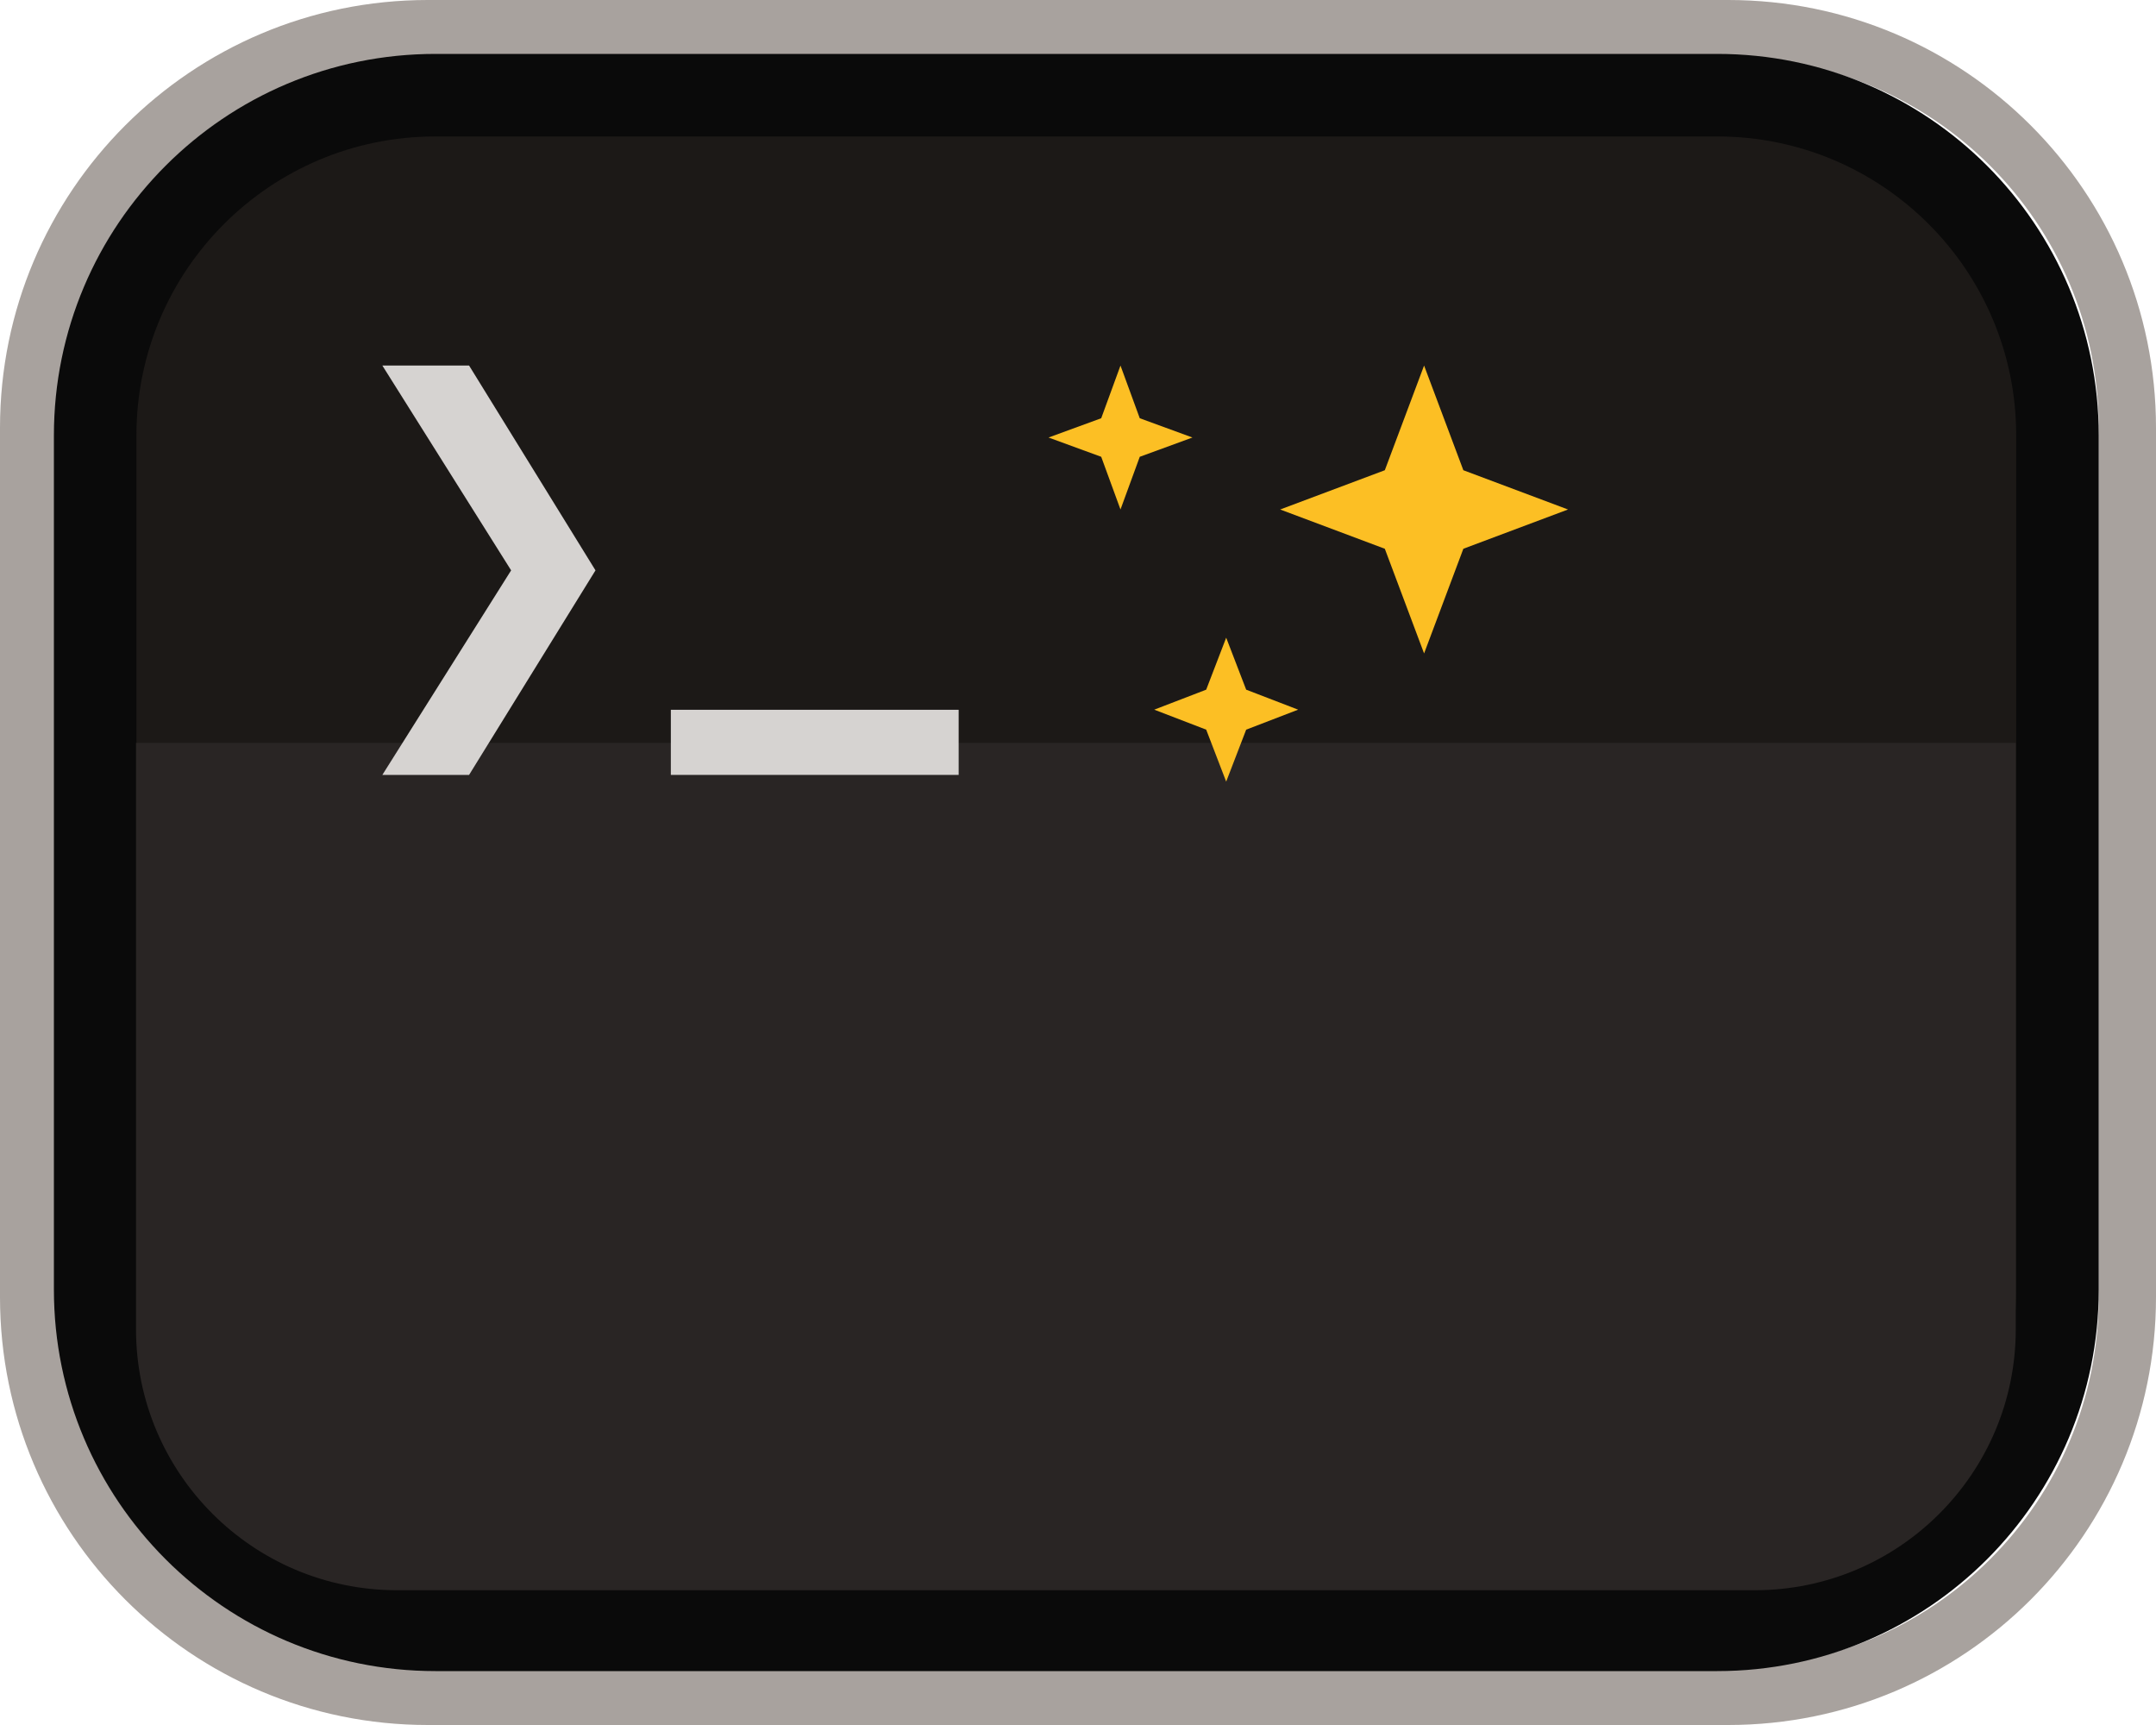
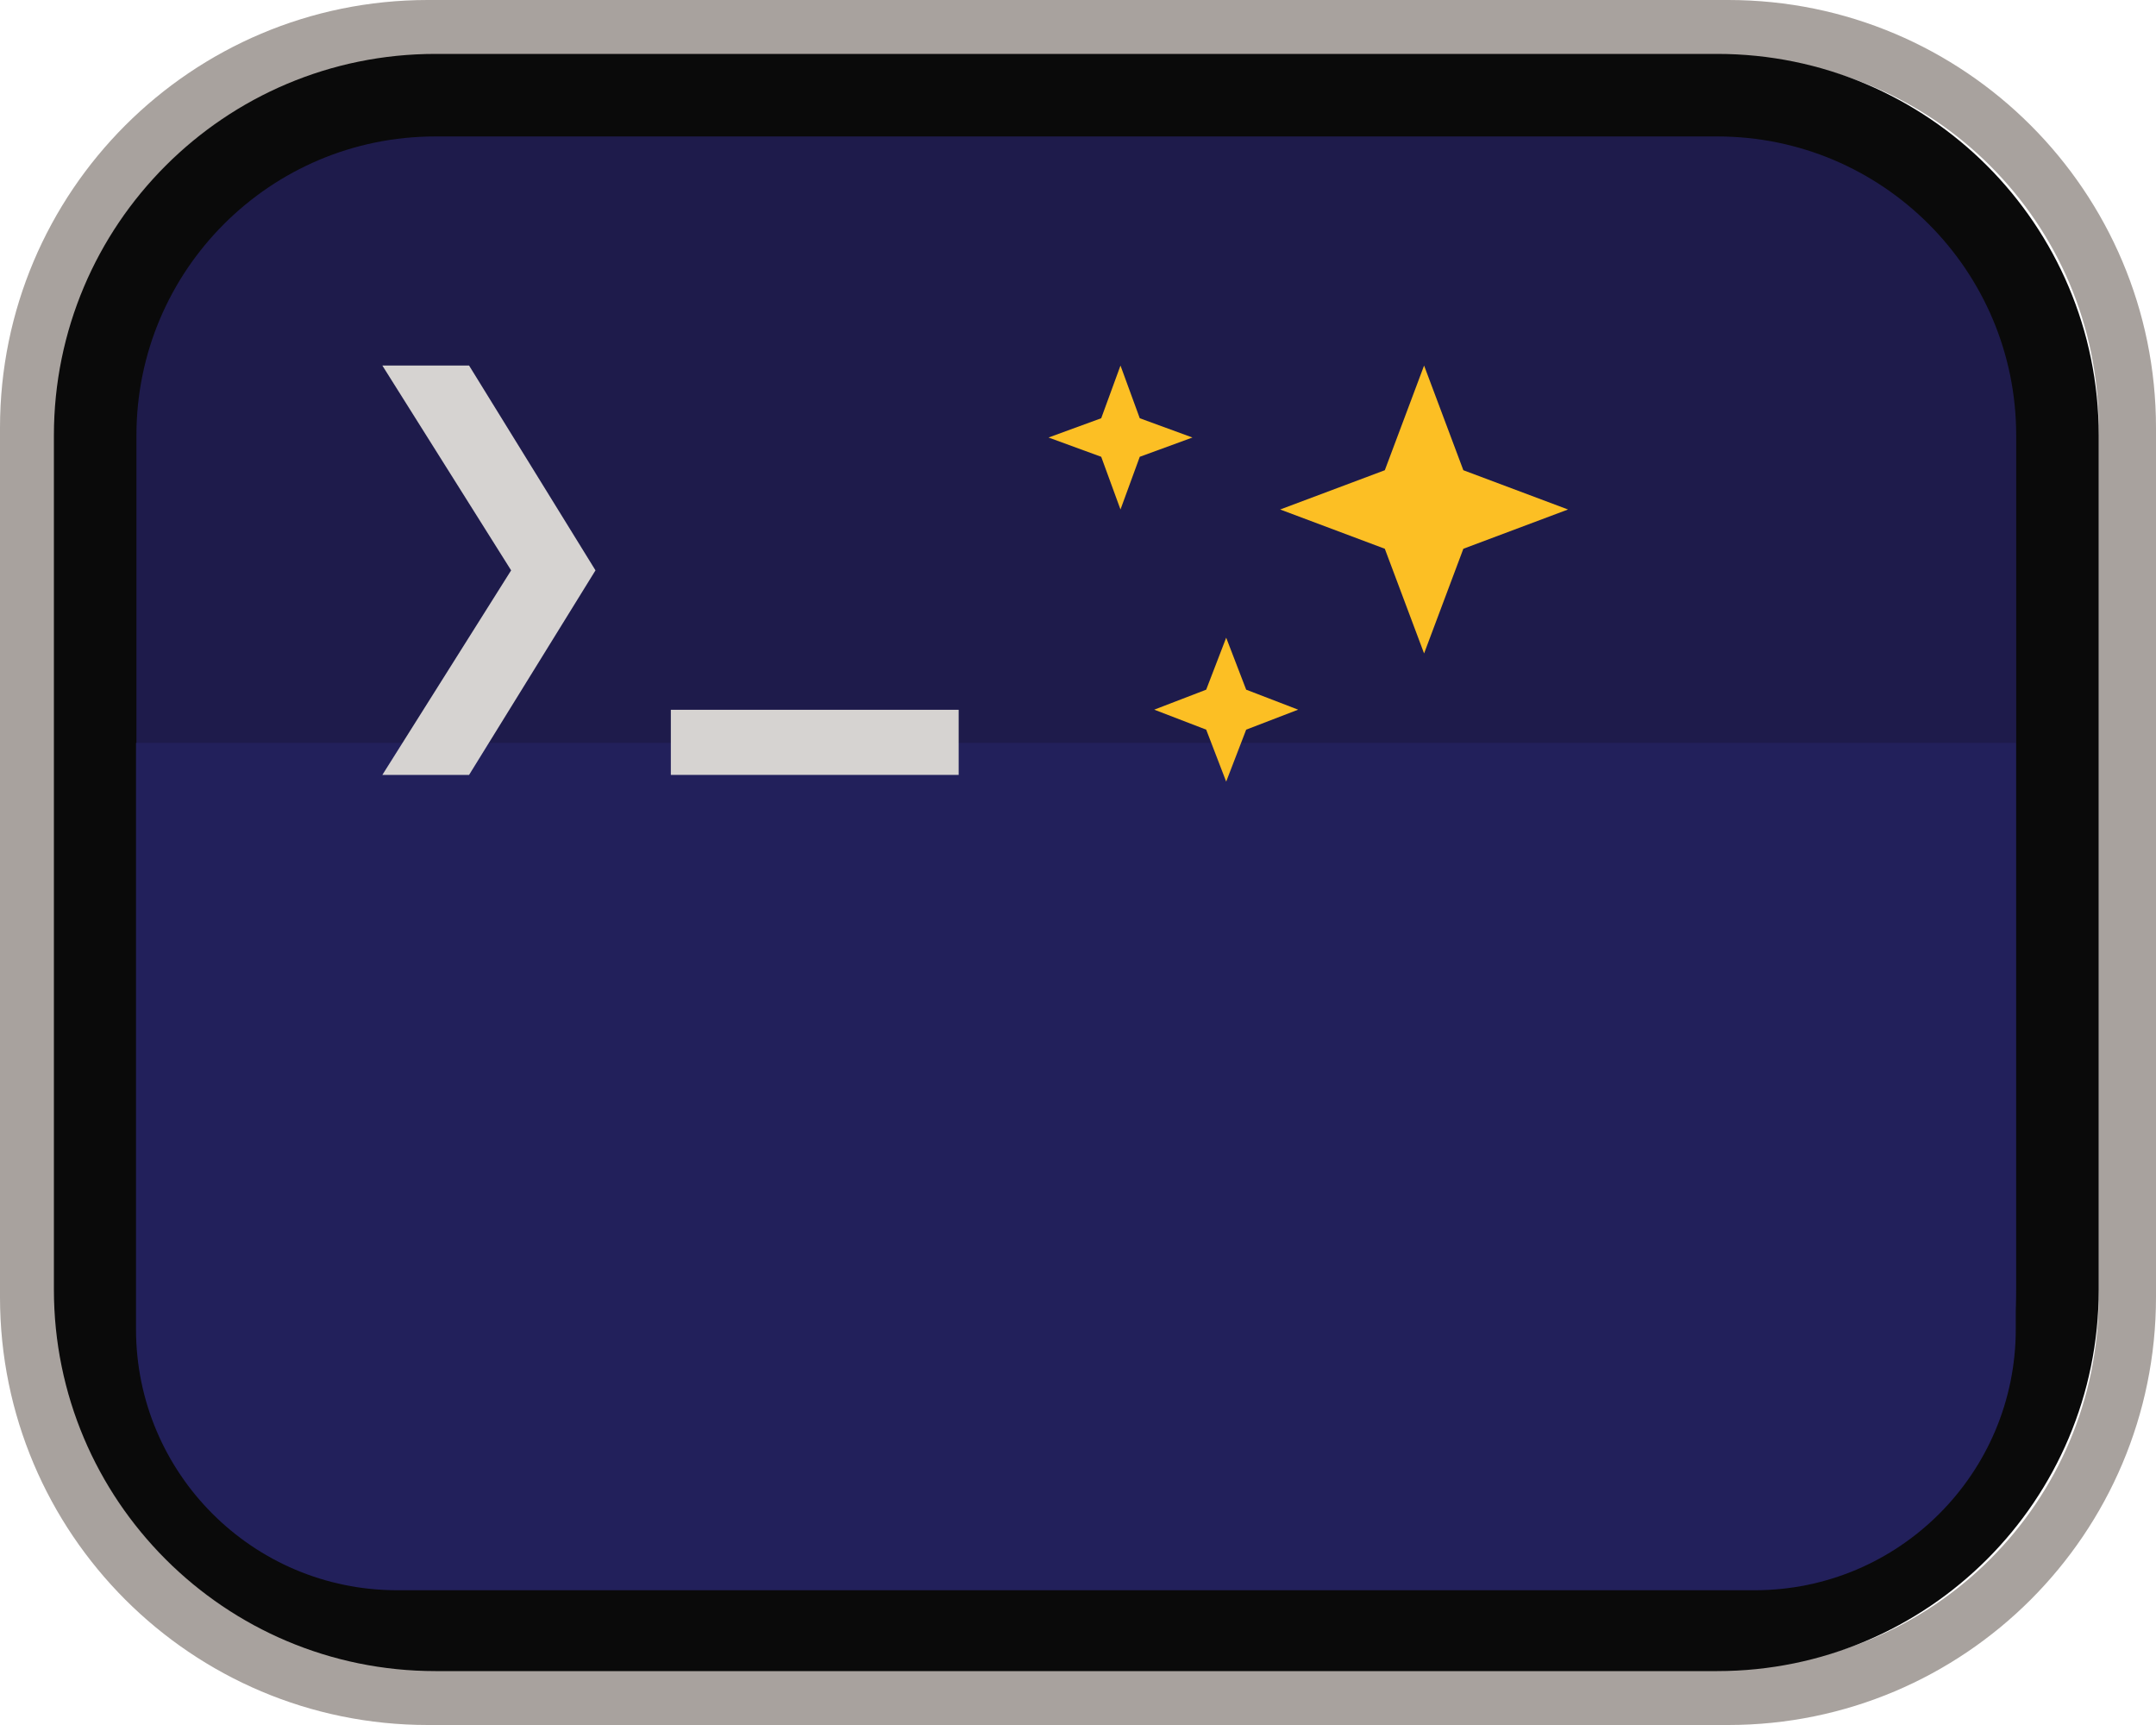
- <svg xmlns="http://www.w3.org/2000/svg" viewBox="0 0 1280 1024">
-   <g fill="none" fill-rule="evenodd">
-     <rect width="1246" height="990" x="17" y="17" stroke="#A8A29E" stroke-width="34" rx="237" />
-     <rect width="1165" height="911" x="56.5" y="56.5" fill="#1C1917" stroke="#0A0A0A" stroke-width="49" rx="202" />
-     <path fill="#292524" d="M1041.747 944h-806c-85.604 0-155-69.396-155-155V441h1116v348c0 85.604-69.396 155-155 155" />
-     <g fill="#FCBF24" fill-rule="nonzero">
-       <path d="m845.468 387.895-23.312-62.137-62.137-23.311 62.137-23.312 23.312-62.137 23.311 62.137 62.137 23.312-62.137 23.311zM665.224 302.447l-11.443-31.281-31.281-11.444 31.281-11.443 11.443-31.281 11.444 31.28 31.28 11.444-31.28 11.444zM727.976 463.998l-11.868-30.857-30.857-11.867 30.857-11.868 11.868-30.857 11.867 30.857 30.857 11.868-30.857 11.867z" />
+ <svg xmlns="http://www.w3.org/2000/svg" width="1280px" height="1024px" viewBox="0 0 1280 1024" version="1.1">
+   <g id="logo-1024x1280" stroke="none" stroke-width="1" fill="none" fill-rule="evenodd">
+     <rect id="Outer-Edge" stroke="#A8A29E" stroke-width="34" x="17" y="17" width="1246" height="990" rx="237" />
+     <rect id="Inner-Edge" stroke="#0A0A0A" stroke-width="49" fill="#1E1B4B" x="56.5" y="56.5" width="1165" height="911" rx="202" />
+     <path d="M235.747,441 L1041.747,441 C1127.351,441 1196.747,510.396 1196.747,596 L1196.747,944 L1196.747,944 L80.747,944 L80.747,596 C80.747,510.396 150.143,441 235.747,441 Z" id="Reflection" fill="#22205B" transform="translate(638.7467, 692.5) rotate(180) translate(-638.7467, -692.5)" />
+     <g id="Prompt" transform="translate(227, 216.9979)">
+       <g id="sparkles-sharp" transform="translate(395.5, 0)" fill="#FCBF24" fill-rule="nonzero">
+         <polygon id="Path" points="222.968 170.897 199.656 108.76 137.519 85.449 199.656 62.137 222.968 0 246.279 62.137 308.416 85.449 246.279 108.76" />
+         <polygon id="Path" points="42.724 85.449 31.281 54.168 0 42.724 31.281 31.281 42.724 0 54.168 31.281 85.449 42.724 54.168 54.168" />
+         <polygon id="Path" points="105.476 247 93.608 216.143 62.751 204.276 93.608 192.408 105.476 161.551 117.343 192.408 148.2 204.276 117.343 216.143" />
+       </g>
+       <g id="❯" transform="translate(0, -0)" fill="#D6D3D1" fill-rule="nonzero">
+         <polygon id="Path" points="0 243 76.452 121.581 0 0 51.488 0 126.537 121.581 51.488 243" />
+       </g>
+       <polygon id="Rectangle" fill="#D6D3D1" transform="translate(256.7099, 223.6737) rotate(-90) translate(-256.7099, -223.6737)" points="237.384 138.233 276.036 138.233 276.036 309.114 237.384 309.114" />
    </g>
-     <path fill="#D6D3D1" fill-rule="nonzero" d="m227 459.998 76.452-121.419L227 216.998h51.488l75.049 121.581-75.049 121.419z" />
-     <path fill="#D6D3D1" d="M398.27 459.998v-38.653h170.88v38.653z" />
  </g>
</svg>
